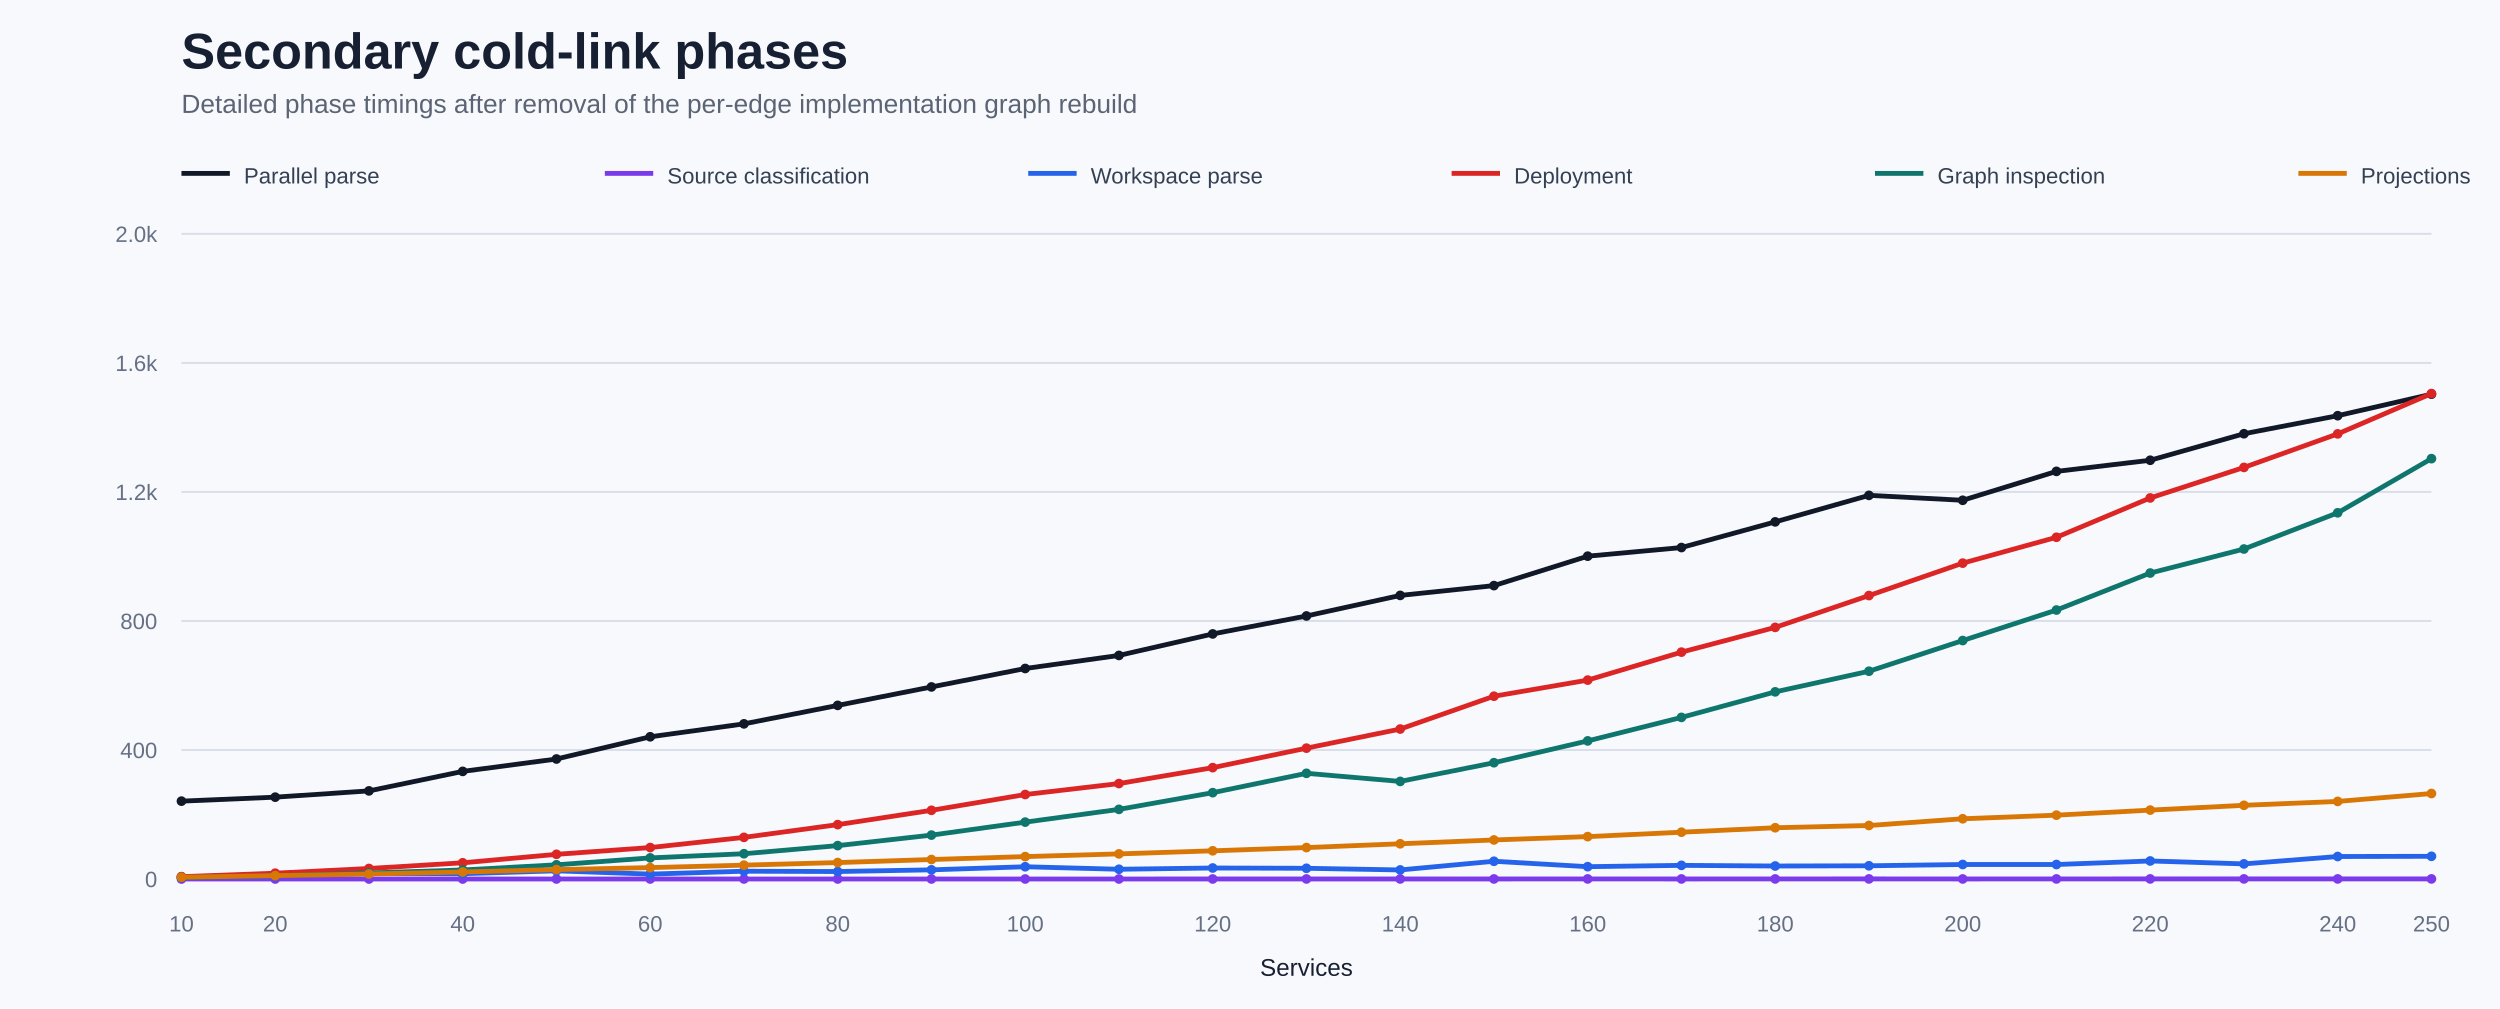
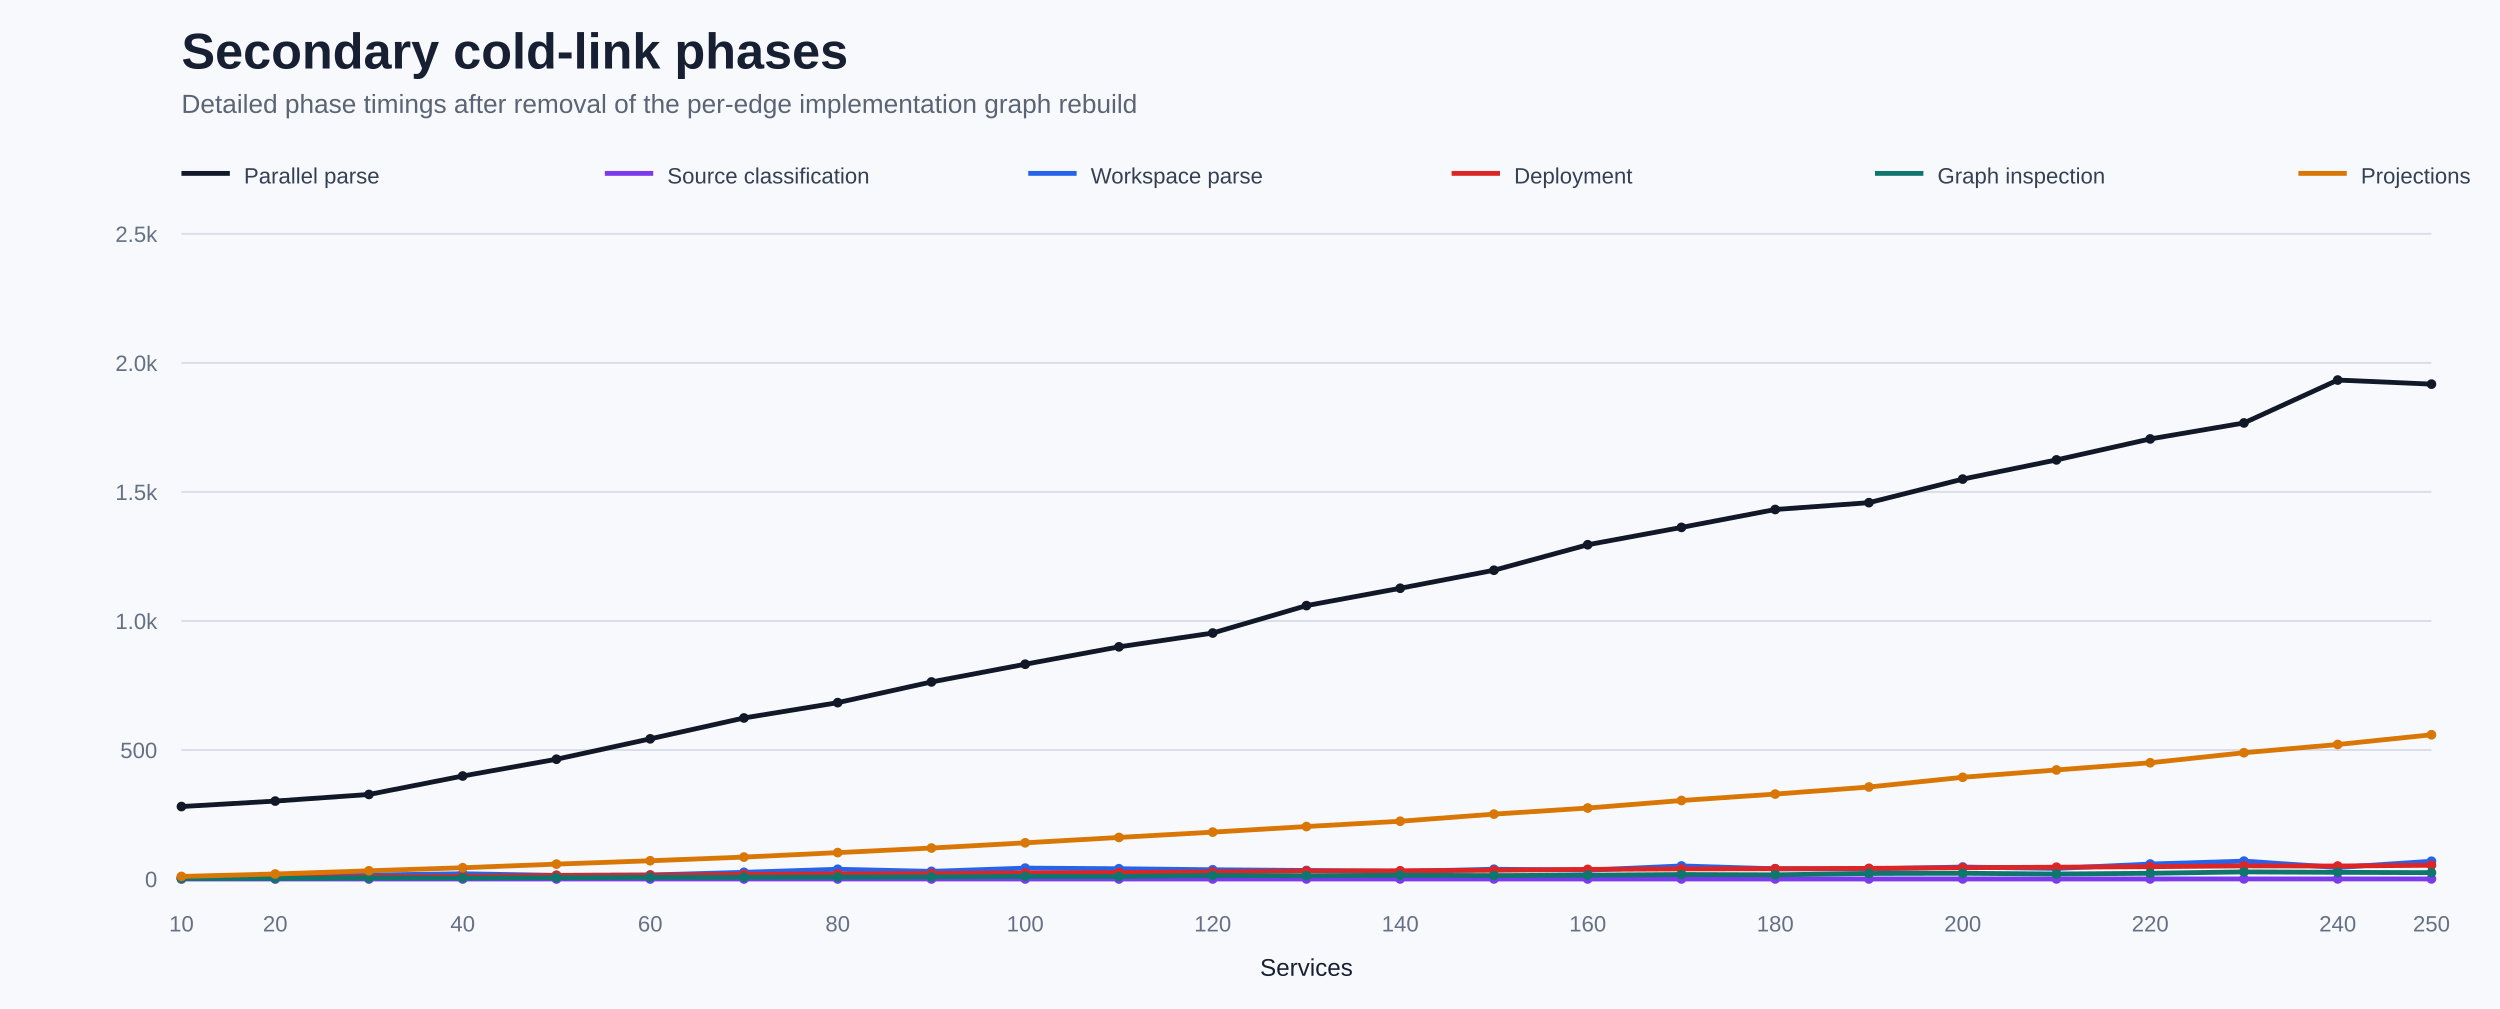
<svg xmlns="http://www.w3.org/2000/svg" width="1240" height="500" viewBox="0 0 1240 500" role="img" aria-labelledby="title description">
  <style>text{font-family:Arial,Helvetica,sans-serif;fill:#172033}.title{font-size:25px;font-weight:700}.subtitle{font-size:13px;fill:#5b6475}.legend{font-size:11px;fill:#344054}.tick{font-size:11px;fill:#667085}.grid{stroke:#d9deea;stroke-width:1}</style>
  <rect width="100%" height="100%" fill="#f8f9fc" />
  <text x="90" y="34" class="title">Secondary cold-link phases</text>
  <text x="90" y="56" class="subtitle">Detailed phase timings after removal of the per-edge implementation graph rebuild</text>
  <line x1="90" y1="436" x2="1206" y2="436" class="grid" />
  <text x="78" y="440" text-anchor="end" class="tick">0</text>
  <line x1="90" y1="372" x2="1206" y2="372" class="grid" />
-   <text x="78" y="376" text-anchor="end" class="tick">400</text>
+   <text x="78" y="376" text-anchor="end" class="tick">500</text>
  <line x1="90" y1="308" x2="1206" y2="308" class="grid" />
-   <text x="78" y="312" text-anchor="end" class="tick">800</text>
+   <text x="78" y="312" text-anchor="end" class="tick">1.0k</text>
  <line x1="90" y1="244" x2="1206" y2="244" class="grid" />
-   <text x="78" y="248" text-anchor="end" class="tick">1.2k</text>
+   <text x="78" y="248" text-anchor="end" class="tick">1.5k</text>
  <line x1="90" y1="180" x2="1206" y2="180" class="grid" />
-   <text x="78" y="184" text-anchor="end" class="tick">1.6k</text>
+   <text x="78" y="184" text-anchor="end" class="tick">2.0k</text>
  <line x1="90" y1="116" x2="1206" y2="116" class="grid" />
-   <text x="78" y="120" text-anchor="end" class="tick">2.0k</text>
-   <path d="M90.00,397.37 L136.50,395.39 L183.00,392.28 L229.50,382.61 L276.00,376.46 L322.50,365.44 L369.00,359.03 L415.50,349.87 L462.00,340.72 L508.50,331.57 L555.00,325.09 L601.50,314.43 L648.00,305.52 L694.50,295.32 L741.00,290.46 L787.50,275.86 L834.00,271.58 L880.50,258.85 L927.00,245.70 L973.50,248.14 L1020.00,233.80 L1066.50,228.28 L1113.00,215.13 L1159.50,206.18 L1206.00,195.51" fill="none" stroke="#111827" stroke-width="2.4" />
-   <circle cx="90.00" cy="397.37" r="2.4" fill="#111827" />
-   <circle cx="136.50" cy="395.39" r="2.4" fill="#111827" />
-   <circle cx="183.00" cy="392.28" r="2.4" fill="#111827" />
-   <circle cx="229.50" cy="382.61" r="2.4" fill="#111827" />
-   <circle cx="276.00" cy="376.46" r="2.4" fill="#111827" />
-   <circle cx="322.50" cy="365.44" r="2.4" fill="#111827" />
-   <circle cx="369.00" cy="359.03" r="2.4" fill="#111827" />
-   <circle cx="415.50" cy="349.87" r="2.4" fill="#111827" />
-   <circle cx="462.00" cy="340.72" r="2.4" fill="#111827" />
-   <circle cx="508.50" cy="331.57" r="2.4" fill="#111827" />
-   <circle cx="555.00" cy="325.09" r="2.4" fill="#111827" />
-   <circle cx="601.50" cy="314.43" r="2.4" fill="#111827" />
-   <circle cx="648.00" cy="305.52" r="2.4" fill="#111827" />
-   <circle cx="694.50" cy="295.32" r="2.4" fill="#111827" />
-   <circle cx="741.00" cy="290.46" r="2.4" fill="#111827" />
-   <circle cx="787.50" cy="275.86" r="2.4" fill="#111827" />
-   <circle cx="834.00" cy="271.58" r="2.4" fill="#111827" />
-   <circle cx="880.50" cy="258.85" r="2.4" fill="#111827" />
-   <circle cx="927.00" cy="245.70" r="2.4" fill="#111827" />
-   <circle cx="973.50" cy="248.14" r="2.4" fill="#111827" />
-   <circle cx="1020.00" cy="233.80" r="2.4" fill="#111827" />
-   <circle cx="1066.50" cy="228.28" r="2.4" fill="#111827" />
-   <circle cx="1113.00" cy="215.13" r="2.4" fill="#111827" />
-   <circle cx="1159.50" cy="206.18" r="2.4" fill="#111827" />
-   <circle cx="1206.00" cy="195.51" r="2.4" fill="#111827" />
+   <text x="78" y="120" text-anchor="end" class="tick">2.5k</text>
+   <path d="M90.00,400.05 L136.50,397.33 L183.00,394.05 L229.50,384.90 L276.00,376.57 L322.50,366.46 L369.00,356.11 L415.50,348.51 L462.00,338.24 L508.50,329.45 L555.00,320.83 L601.50,313.98 L648.00,300.38 L694.50,291.77 L741.00,282.84 L787.50,270.19 L834.00,261.59 L880.50,252.71 L927.00,249.32 L973.50,237.63 L1020.00,228.11 L1066.50,217.71 L1113.00,209.78 L1159.50,188.51 L1206.00,190.53" fill="none" stroke="#111827" stroke-width="2.4" />
+   <circle cx="90.00" cy="400.05" r="2.4" fill="#111827" />
+   <circle cx="136.50" cy="397.33" r="2.4" fill="#111827" />
+   <circle cx="183.00" cy="394.05" r="2.4" fill="#111827" />
+   <circle cx="229.50" cy="384.90" r="2.4" fill="#111827" />
+   <circle cx="276.00" cy="376.57" r="2.4" fill="#111827" />
+   <circle cx="322.50" cy="366.46" r="2.4" fill="#111827" />
+   <circle cx="369.00" cy="356.11" r="2.4" fill="#111827" />
+   <circle cx="415.50" cy="348.51" r="2.4" fill="#111827" />
+   <circle cx="462.00" cy="338.24" r="2.4" fill="#111827" />
+   <circle cx="508.50" cy="329.45" r="2.4" fill="#111827" />
+   <circle cx="555.00" cy="320.83" r="2.4" fill="#111827" />
+   <circle cx="601.50" cy="313.98" r="2.4" fill="#111827" />
+   <circle cx="648.00" cy="300.38" r="2.4" fill="#111827" />
+   <circle cx="694.50" cy="291.77" r="2.4" fill="#111827" />
+   <circle cx="741.00" cy="282.84" r="2.4" fill="#111827" />
+   <circle cx="787.50" cy="270.19" r="2.4" fill="#111827" />
+   <circle cx="834.00" cy="261.59" r="2.4" fill="#111827" />
+   <circle cx="880.50" cy="252.71" r="2.4" fill="#111827" />
+   <circle cx="927.00" cy="249.32" r="2.4" fill="#111827" />
+   <circle cx="973.50" cy="237.63" r="2.4" fill="#111827" />
+   <circle cx="1020.00" cy="228.11" r="2.4" fill="#111827" />
+   <circle cx="1066.50" cy="217.71" r="2.4" fill="#111827" />
+   <circle cx="1113.00" cy="209.78" r="2.4" fill="#111827" />
+   <circle cx="1159.50" cy="188.51" r="2.4" fill="#111827" />
+   <circle cx="1206.00" cy="190.53" r="2.4" fill="#111827" />
  <line x1="90" y1="86" x2="114" y2="86" stroke="#111827" stroke-width="2.4" />
  <text x="121" y="91" class="legend">Parallel parse</text>
-   <path d="M90.00,435.99 L136.50,435.99 L183.00,435.99 L229.50,435.99 L276.00,435.98 L322.50,435.98 L369.00,435.98 L415.50,435.98 L462.00,435.98 L508.50,435.98 L555.00,435.98 L601.50,435.97 L648.00,435.96 L694.50,435.96 L741.00,435.96 L787.50,435.95 L834.00,435.96 L880.50,435.95 L927.00,435.94 L973.50,435.96 L1020.00,435.95 L1066.50,435.94 L1113.00,435.94 L1159.50,435.94 L1206.00,435.94" fill="none" stroke="#7c3aed" stroke-width="2.4" />
+   <path d="M90.00,435.99 L136.50,435.99 L183.00,435.99 L229.50,435.99 L276.00,435.99 L322.50,435.99 L369.00,435.99 L415.50,435.98 L462.00,435.98 L508.50,435.98 L555.00,435.98 L601.50,435.98 L648.00,435.97 L694.50,435.97 L741.00,435.97 L787.50,435.97 L834.00,435.97 L880.50,435.96 L927.00,435.97 L973.50,435.96 L1020.00,435.96 L1066.50,435.96 L1113.00,435.95 L1159.50,435.95 L1206.00,435.95" fill="none" stroke="#7c3aed" stroke-width="2.4" />
  <circle cx="90.00" cy="435.99" r="2.4" fill="#7c3aed" />
  <circle cx="136.50" cy="435.99" r="2.4" fill="#7c3aed" />
  <circle cx="183.00" cy="435.99" r="2.4" fill="#7c3aed" />
  <circle cx="229.50" cy="435.99" r="2.4" fill="#7c3aed" />
-   <circle cx="276.00" cy="435.98" r="2.4" fill="#7c3aed" />
-   <circle cx="322.50" cy="435.98" r="2.4" fill="#7c3aed" />
-   <circle cx="369.00" cy="435.98" r="2.4" fill="#7c3aed" />
+   <circle cx="276.00" cy="435.99" r="2.4" fill="#7c3aed" />
+   <circle cx="322.50" cy="435.99" r="2.4" fill="#7c3aed" />
+   <circle cx="369.00" cy="435.99" r="2.4" fill="#7c3aed" />
  <circle cx="415.50" cy="435.98" r="2.4" fill="#7c3aed" />
  <circle cx="462.00" cy="435.98" r="2.4" fill="#7c3aed" />
  <circle cx="508.50" cy="435.98" r="2.4" fill="#7c3aed" />
  <circle cx="555.00" cy="435.98" r="2.4" fill="#7c3aed" />
-   <circle cx="601.50" cy="435.97" r="2.4" fill="#7c3aed" />
-   <circle cx="648.00" cy="435.96" r="2.4" fill="#7c3aed" />
-   <circle cx="694.50" cy="435.96" r="2.4" fill="#7c3aed" />
-   <circle cx="741.00" cy="435.96" r="2.4" fill="#7c3aed" />
-   <circle cx="787.50" cy="435.95" r="2.4" fill="#7c3aed" />
-   <circle cx="834.00" cy="435.96" r="2.4" fill="#7c3aed" />
-   <circle cx="880.50" cy="435.95" r="2.4" fill="#7c3aed" />
-   <circle cx="927.00" cy="435.94" r="2.4" fill="#7c3aed" />
+   <circle cx="601.50" cy="435.98" r="2.4" fill="#7c3aed" />
+   <circle cx="648.00" cy="435.97" r="2.4" fill="#7c3aed" />
+   <circle cx="694.50" cy="435.97" r="2.4" fill="#7c3aed" />
+   <circle cx="741.00" cy="435.97" r="2.4" fill="#7c3aed" />
+   <circle cx="787.50" cy="435.97" r="2.4" fill="#7c3aed" />
+   <circle cx="834.00" cy="435.97" r="2.4" fill="#7c3aed" />
+   <circle cx="880.50" cy="435.96" r="2.4" fill="#7c3aed" />
+   <circle cx="927.00" cy="435.97" r="2.4" fill="#7c3aed" />
  <circle cx="973.50" cy="435.96" r="2.4" fill="#7c3aed" />
-   <circle cx="1020.00" cy="435.95" r="2.4" fill="#7c3aed" />
-   <circle cx="1066.50" cy="435.94" r="2.4" fill="#7c3aed" />
-   <circle cx="1113.00" cy="435.94" r="2.4" fill="#7c3aed" />
-   <circle cx="1159.50" cy="435.94" r="2.4" fill="#7c3aed" />
-   <circle cx="1206.00" cy="435.94" r="2.4" fill="#7c3aed" />
+   <circle cx="1020.00" cy="435.96" r="2.4" fill="#7c3aed" />
+   <circle cx="1066.50" cy="435.96" r="2.4" fill="#7c3aed" />
+   <circle cx="1113.00" cy="435.95" r="2.4" fill="#7c3aed" />
+   <circle cx="1159.50" cy="435.95" r="2.4" fill="#7c3aed" />
+   <circle cx="1206.00" cy="435.95" r="2.4" fill="#7c3aed" />
  <line x1="300" y1="86" x2="324" y2="86" stroke="#7c3aed" stroke-width="2.4" />
  <text x="331" y="91" class="legend">Source classification</text>
-   <path d="M90.00,434.85 L136.50,434.36 L183.00,433.30 L229.50,433.36 L276.00,431.93 L322.50,433.56 L369.00,432.12 L415.50,432.28 L462.00,431.44 L508.50,429.91 L555.00,431.15 L601.50,430.53 L648.00,430.67 L694.50,431.49 L741.00,427.19 L787.50,429.87 L834.00,429.22 L880.50,429.54 L927.00,429.43 L973.50,428.79 L1020.00,428.80 L1066.50,427.04 L1113.00,428.49 L1159.50,424.83 L1206.00,424.73" fill="none" stroke="#2563eb" stroke-width="2.4" />
-   <circle cx="90.00" cy="434.85" r="2.4" fill="#2563eb" />
-   <circle cx="136.50" cy="434.36" r="2.4" fill="#2563eb" />
-   <circle cx="183.00" cy="433.30" r="2.4" fill="#2563eb" />
-   <circle cx="229.50" cy="433.36" r="2.4" fill="#2563eb" />
-   <circle cx="276.00" cy="431.93" r="2.4" fill="#2563eb" />
-   <circle cx="322.50" cy="433.56" r="2.4" fill="#2563eb" />
-   <circle cx="369.00" cy="432.12" r="2.4" fill="#2563eb" />
-   <circle cx="415.50" cy="432.28" r="2.4" fill="#2563eb" />
-   <circle cx="462.00" cy="431.44" r="2.4" fill="#2563eb" />
-   <circle cx="508.50" cy="429.91" r="2.4" fill="#2563eb" />
-   <circle cx="555.00" cy="431.15" r="2.4" fill="#2563eb" />
-   <circle cx="601.50" cy="430.53" r="2.4" fill="#2563eb" />
-   <circle cx="648.00" cy="430.67" r="2.4" fill="#2563eb" />
-   <circle cx="694.50" cy="431.49" r="2.4" fill="#2563eb" />
-   <circle cx="741.00" cy="427.19" r="2.4" fill="#2563eb" />
-   <circle cx="787.50" cy="429.87" r="2.4" fill="#2563eb" />
-   <circle cx="834.00" cy="429.22" r="2.4" fill="#2563eb" />
-   <circle cx="880.50" cy="429.54" r="2.4" fill="#2563eb" />
-   <circle cx="927.00" cy="429.43" r="2.4" fill="#2563eb" />
-   <circle cx="973.50" cy="428.79" r="2.4" fill="#2563eb" />
-   <circle cx="1020.00" cy="428.80" r="2.4" fill="#2563eb" />
-   <circle cx="1066.50" cy="427.04" r="2.4" fill="#2563eb" />
-   <circle cx="1113.00" cy="428.49" r="2.4" fill="#2563eb" />
-   <circle cx="1159.50" cy="424.83" r="2.4" fill="#2563eb" />
-   <circle cx="1206.00" cy="424.73" r="2.4" fill="#2563eb" />
+   <path d="M90.00,435.05 L136.50,434.17 L183.00,434.01 L229.50,433.39 L276.00,434.19 L322.50,434.02 L369.00,432.67 L415.50,431.16 L462.00,432.20 L508.50,430.59 L555.00,430.89 L601.50,431.40 L648.00,431.76 L694.50,432.28 L741.00,431.14 L787.50,431.61 L834.00,429.51 L880.50,430.93 L927.00,431.02 L973.50,430.05 L1020.00,430.74 L1066.50,428.56 L1113.00,427.12 L1159.50,430.27 L1206.00,427.17" fill="none" stroke="#2563eb" stroke-width="2.4" />
+   <circle cx="90.00" cy="435.05" r="2.4" fill="#2563eb" />
+   <circle cx="136.50" cy="434.17" r="2.4" fill="#2563eb" />
+   <circle cx="183.00" cy="434.01" r="2.4" fill="#2563eb" />
+   <circle cx="229.50" cy="433.39" r="2.4" fill="#2563eb" />
+   <circle cx="276.00" cy="434.19" r="2.4" fill="#2563eb" />
+   <circle cx="322.50" cy="434.02" r="2.4" fill="#2563eb" />
+   <circle cx="369.00" cy="432.67" r="2.4" fill="#2563eb" />
+   <circle cx="415.50" cy="431.16" r="2.4" fill="#2563eb" />
+   <circle cx="462.00" cy="432.20" r="2.4" fill="#2563eb" />
+   <circle cx="508.50" cy="430.59" r="2.4" fill="#2563eb" />
+   <circle cx="555.00" cy="430.89" r="2.4" fill="#2563eb" />
+   <circle cx="601.50" cy="431.40" r="2.4" fill="#2563eb" />
+   <circle cx="648.00" cy="431.76" r="2.4" fill="#2563eb" />
+   <circle cx="694.50" cy="432.28" r="2.4" fill="#2563eb" />
+   <circle cx="741.00" cy="431.14" r="2.4" fill="#2563eb" />
+   <circle cx="787.50" cy="431.61" r="2.4" fill="#2563eb" />
+   <circle cx="834.00" cy="429.51" r="2.4" fill="#2563eb" />
+   <circle cx="880.50" cy="430.93" r="2.4" fill="#2563eb" />
+   <circle cx="927.00" cy="431.02" r="2.4" fill="#2563eb" />
+   <circle cx="973.50" cy="430.05" r="2.4" fill="#2563eb" />
+   <circle cx="1020.00" cy="430.74" r="2.4" fill="#2563eb" />
+   <circle cx="1066.50" cy="428.56" r="2.4" fill="#2563eb" />
+   <circle cx="1113.00" cy="427.12" r="2.4" fill="#2563eb" />
+   <circle cx="1159.50" cy="430.27" r="2.4" fill="#2563eb" />
+   <circle cx="1206.00" cy="427.17" r="2.4" fill="#2563eb" />
  <line x1="510" y1="86" x2="534" y2="86" stroke="#2563eb" stroke-width="2.4" />
  <text x="541" y="91" class="legend">Workspace parse</text>
-   <path d="M90.00,434.84 L136.50,433.10 L183.00,430.77 L229.50,427.94 L276.00,423.74 L322.50,420.38 L369.00,415.33 L415.50,409.01 L462.00,401.91 L508.50,394.08 L555.00,388.64 L601.50,380.75 L648.00,371.08 L694.50,361.60 L741.00,345.32 L787.50,337.33 L834.00,323.46 L880.50,311.18 L927.00,295.39 L973.50,279.32 L1020.00,266.49 L1066.50,246.98 L1113.00,231.84 L1159.50,215.20 L1206.00,195.21" fill="none" stroke="#dc2626" stroke-width="2.4" />
-   <circle cx="90.00" cy="434.84" r="2.4" fill="#dc2626" />
-   <circle cx="136.50" cy="433.10" r="2.4" fill="#dc2626" />
-   <circle cx="183.00" cy="430.77" r="2.4" fill="#dc2626" />
-   <circle cx="229.50" cy="427.94" r="2.4" fill="#dc2626" />
-   <circle cx="276.00" cy="423.74" r="2.4" fill="#dc2626" />
-   <circle cx="322.50" cy="420.38" r="2.4" fill="#dc2626" />
-   <circle cx="369.00" cy="415.33" r="2.4" fill="#dc2626" />
-   <circle cx="415.50" cy="409.01" r="2.4" fill="#dc2626" />
-   <circle cx="462.00" cy="401.91" r="2.4" fill="#dc2626" />
-   <circle cx="508.50" cy="394.08" r="2.4" fill="#dc2626" />
-   <circle cx="555.00" cy="388.64" r="2.4" fill="#dc2626" />
-   <circle cx="601.50" cy="380.75" r="2.4" fill="#dc2626" />
-   <circle cx="648.00" cy="371.08" r="2.4" fill="#dc2626" />
-   <circle cx="694.50" cy="361.60" r="2.4" fill="#dc2626" />
-   <circle cx="741.00" cy="345.32" r="2.4" fill="#dc2626" />
-   <circle cx="787.50" cy="337.33" r="2.4" fill="#dc2626" />
-   <circle cx="834.00" cy="323.46" r="2.4" fill="#dc2626" />
-   <circle cx="880.50" cy="311.18" r="2.4" fill="#dc2626" />
-   <circle cx="927.00" cy="295.39" r="2.4" fill="#dc2626" />
-   <circle cx="973.50" cy="279.32" r="2.4" fill="#dc2626" />
-   <circle cx="1020.00" cy="266.49" r="2.4" fill="#dc2626" />
-   <circle cx="1066.50" cy="246.98" r="2.4" fill="#dc2626" />
-   <circle cx="1113.00" cy="231.84" r="2.4" fill="#dc2626" />
-   <circle cx="1159.50" cy="215.20" r="2.4" fill="#dc2626" />
-   <circle cx="1206.00" cy="195.21" r="2.4" fill="#dc2626" />
+   <path d="M90.00,435.57 L136.50,435.29 L183.00,434.90 L229.50,434.68 L276.00,434.19 L322.50,434.08 L369.00,433.70 L415.50,433.48 L462.00,433.31 L508.50,432.95 L555.00,432.77 L601.50,432.47 L648.00,431.98 L694.50,431.90 L741.00,431.64 L787.50,431.22 L834.00,430.97 L880.50,430.89 L927.00,430.71 L973.50,430.38 L1020.00,430.13 L1066.50,429.88 L1113.00,429.47 L1159.50,429.55 L1206.00,429.16" fill="none" stroke="#dc2626" stroke-width="2.4" />
+   <circle cx="90.00" cy="435.57" r="2.4" fill="#dc2626" />
+   <circle cx="136.50" cy="435.29" r="2.4" fill="#dc2626" />
+   <circle cx="183.00" cy="434.90" r="2.4" fill="#dc2626" />
+   <circle cx="229.50" cy="434.68" r="2.4" fill="#dc2626" />
+   <circle cx="276.00" cy="434.19" r="2.4" fill="#dc2626" />
+   <circle cx="322.50" cy="434.08" r="2.4" fill="#dc2626" />
+   <circle cx="369.00" cy="433.70" r="2.4" fill="#dc2626" />
+   <circle cx="415.50" cy="433.48" r="2.4" fill="#dc2626" />
+   <circle cx="462.00" cy="433.31" r="2.4" fill="#dc2626" />
+   <circle cx="508.50" cy="432.95" r="2.4" fill="#dc2626" />
+   <circle cx="555.00" cy="432.77" r="2.4" fill="#dc2626" />
+   <circle cx="601.50" cy="432.47" r="2.4" fill="#dc2626" />
+   <circle cx="648.00" cy="431.98" r="2.4" fill="#dc2626" />
+   <circle cx="694.50" cy="431.90" r="2.4" fill="#dc2626" />
+   <circle cx="741.00" cy="431.64" r="2.4" fill="#dc2626" />
+   <circle cx="787.50" cy="431.22" r="2.4" fill="#dc2626" />
+   <circle cx="834.00" cy="430.97" r="2.4" fill="#dc2626" />
+   <circle cx="880.50" cy="430.89" r="2.4" fill="#dc2626" />
+   <circle cx="927.00" cy="430.71" r="2.4" fill="#dc2626" />
+   <circle cx="973.50" cy="430.38" r="2.4" fill="#dc2626" />
+   <circle cx="1020.00" cy="430.13" r="2.4" fill="#dc2626" />
+   <circle cx="1066.50" cy="429.88" r="2.4" fill="#dc2626" />
+   <circle cx="1113.00" cy="429.47" r="2.4" fill="#dc2626" />
+   <circle cx="1159.50" cy="429.55" r="2.4" fill="#dc2626" />
+   <circle cx="1206.00" cy="429.16" r="2.4" fill="#dc2626" />
  <line x1="720" y1="86" x2="744" y2="86" stroke="#dc2626" stroke-width="2.4" />
  <text x="751" y="91" class="legend">Deployment</text>
-   <path d="M90.00,435.25 L136.50,434.37 L183.00,433.00 L229.50,431.50 L276.00,428.94 L322.50,425.52 L369.00,423.45 L415.50,419.42 L462.00,414.21 L508.50,407.77 L555.00,401.44 L601.50,393.16 L648.00,383.57 L694.50,387.58 L741.00,378.30 L787.50,367.48 L834.00,355.83 L880.50,343.16 L927.00,332.93 L973.50,317.71 L1020.00,302.58 L1066.50,284.23 L1113.00,272.31 L1159.50,254.35 L1206.00,227.49" fill="none" stroke="#0f766e" stroke-width="2.4" />
-   <circle cx="90.00" cy="435.25" r="2.4" fill="#0f766e" />
-   <circle cx="136.50" cy="434.37" r="2.4" fill="#0f766e" />
-   <circle cx="183.00" cy="433.00" r="2.4" fill="#0f766e" />
-   <circle cx="229.50" cy="431.50" r="2.4" fill="#0f766e" />
-   <circle cx="276.00" cy="428.94" r="2.4" fill="#0f766e" />
-   <circle cx="322.50" cy="425.52" r="2.4" fill="#0f766e" />
-   <circle cx="369.00" cy="423.45" r="2.4" fill="#0f766e" />
-   <circle cx="415.50" cy="419.42" r="2.4" fill="#0f766e" />
-   <circle cx="462.00" cy="414.21" r="2.4" fill="#0f766e" />
-   <circle cx="508.50" cy="407.77" r="2.4" fill="#0f766e" />
-   <circle cx="555.00" cy="401.44" r="2.4" fill="#0f766e" />
-   <circle cx="601.50" cy="393.16" r="2.4" fill="#0f766e" />
-   <circle cx="648.00" cy="383.57" r="2.4" fill="#0f766e" />
-   <circle cx="694.50" cy="387.58" r="2.4" fill="#0f766e" />
-   <circle cx="741.00" cy="378.30" r="2.4" fill="#0f766e" />
-   <circle cx="787.50" cy="367.48" r="2.4" fill="#0f766e" />
-   <circle cx="834.00" cy="355.83" r="2.4" fill="#0f766e" />
-   <circle cx="880.50" cy="343.16" r="2.4" fill="#0f766e" />
-   <circle cx="927.00" cy="332.93" r="2.4" fill="#0f766e" />
-   <circle cx="973.50" cy="317.71" r="2.4" fill="#0f766e" />
-   <circle cx="1020.00" cy="302.58" r="2.4" fill="#0f766e" />
-   <circle cx="1066.50" cy="284.23" r="2.4" fill="#0f766e" />
-   <circle cx="1113.00" cy="272.31" r="2.4" fill="#0f766e" />
-   <circle cx="1159.50" cy="254.35" r="2.4" fill="#0f766e" />
-   <circle cx="1206.00" cy="227.49" r="2.4" fill="#0f766e" />
+   <path d="M90.00,435.74 L136.50,435.71 L183.00,435.49 L229.50,435.48 L276.00,435.33 L322.50,435.15 L369.00,435.13 L415.50,435.04 L462.00,434.94 L508.50,434.69 L555.00,434.74 L601.50,434.24 L648.00,434.38 L694.50,434.12 L741.00,434.30 L787.50,434.09 L834.00,433.77 L880.50,433.92 L927.00,433.24 L973.50,433.14 L1020.00,433.52 L1066.50,433.15 L1113.00,432.46 L1159.50,432.68 L1206.00,432.84" fill="none" stroke="#0f766e" stroke-width="2.4" />
+   <circle cx="90.00" cy="435.74" r="2.4" fill="#0f766e" />
+   <circle cx="136.50" cy="435.71" r="2.4" fill="#0f766e" />
+   <circle cx="183.00" cy="435.49" r="2.4" fill="#0f766e" />
+   <circle cx="229.50" cy="435.48" r="2.4" fill="#0f766e" />
+   <circle cx="276.00" cy="435.33" r="2.4" fill="#0f766e" />
+   <circle cx="322.50" cy="435.15" r="2.4" fill="#0f766e" />
+   <circle cx="369.00" cy="435.13" r="2.4" fill="#0f766e" />
+   <circle cx="415.50" cy="435.04" r="2.4" fill="#0f766e" />
+   <circle cx="462.00" cy="434.94" r="2.4" fill="#0f766e" />
+   <circle cx="508.50" cy="434.69" r="2.4" fill="#0f766e" />
+   <circle cx="555.00" cy="434.74" r="2.4" fill="#0f766e" />
+   <circle cx="601.50" cy="434.24" r="2.4" fill="#0f766e" />
+   <circle cx="648.00" cy="434.38" r="2.4" fill="#0f766e" />
+   <circle cx="694.50" cy="434.12" r="2.4" fill="#0f766e" />
+   <circle cx="741.00" cy="434.30" r="2.4" fill="#0f766e" />
+   <circle cx="787.50" cy="434.09" r="2.4" fill="#0f766e" />
+   <circle cx="834.00" cy="433.77" r="2.4" fill="#0f766e" />
+   <circle cx="880.50" cy="433.92" r="2.4" fill="#0f766e" />
+   <circle cx="927.00" cy="433.24" r="2.4" fill="#0f766e" />
+   <circle cx="973.50" cy="433.14" r="2.4" fill="#0f766e" />
+   <circle cx="1020.00" cy="433.52" r="2.4" fill="#0f766e" />
+   <circle cx="1066.50" cy="433.15" r="2.4" fill="#0f766e" />
+   <circle cx="1113.00" cy="432.46" r="2.4" fill="#0f766e" />
+   <circle cx="1159.50" cy="432.68" r="2.4" fill="#0f766e" />
+   <circle cx="1206.00" cy="432.84" r="2.4" fill="#0f766e" />
  <line x1="930" y1="86" x2="954" y2="86" stroke="#0f766e" stroke-width="2.4" />
  <text x="961" y="91" class="legend">Graph inspection</text>
-   <path d="M90.00,435.12 L136.50,434.31 L183.00,433.51 L229.50,432.51 L276.00,431.31 L322.50,430.33 L369.00,429.11 L415.50,427.83 L462.00,426.32 L508.50,424.87 L555.00,423.53 L601.50,422.00 L648.00,420.39 L694.50,418.52 L741.00,416.62 L787.50,414.96 L834.00,412.77 L880.50,410.56 L927.00,409.44 L973.50,406.11 L1020.00,404.32 L1066.50,401.81 L1113.00,399.43 L1159.50,397.50 L1206.00,393.58" fill="none" stroke="#d97706" stroke-width="2.4" />
-   <circle cx="90.00" cy="435.12" r="2.4" fill="#d97706" />
-   <circle cx="136.50" cy="434.31" r="2.4" fill="#d97706" />
-   <circle cx="183.00" cy="433.51" r="2.4" fill="#d97706" />
-   <circle cx="229.50" cy="432.51" r="2.4" fill="#d97706" />
-   <circle cx="276.00" cy="431.31" r="2.4" fill="#d97706" />
-   <circle cx="322.50" cy="430.33" r="2.4" fill="#d97706" />
-   <circle cx="369.00" cy="429.11" r="2.4" fill="#d97706" />
-   <circle cx="415.50" cy="427.83" r="2.4" fill="#d97706" />
-   <circle cx="462.00" cy="426.32" r="2.4" fill="#d97706" />
-   <circle cx="508.50" cy="424.87" r="2.4" fill="#d97706" />
-   <circle cx="555.00" cy="423.53" r="2.4" fill="#d97706" />
-   <circle cx="601.50" cy="422.00" r="2.4" fill="#d97706" />
-   <circle cx="648.00" cy="420.39" r="2.4" fill="#d97706" />
-   <circle cx="694.50" cy="418.52" r="2.4" fill="#d97706" />
-   <circle cx="741.00" cy="416.62" r="2.4" fill="#d97706" />
-   <circle cx="787.50" cy="414.96" r="2.4" fill="#d97706" />
-   <circle cx="834.00" cy="412.77" r="2.4" fill="#d97706" />
-   <circle cx="880.50" cy="410.56" r="2.4" fill="#d97706" />
-   <circle cx="927.00" cy="409.44" r="2.4" fill="#d97706" />
-   <circle cx="973.50" cy="406.11" r="2.4" fill="#d97706" />
-   <circle cx="1020.00" cy="404.32" r="2.4" fill="#d97706" />
-   <circle cx="1066.50" cy="401.81" r="2.4" fill="#d97706" />
-   <circle cx="1113.00" cy="399.43" r="2.4" fill="#d97706" />
-   <circle cx="1159.50" cy="397.50" r="2.4" fill="#d97706" />
-   <circle cx="1206.00" cy="393.58" r="2.4" fill="#d97706" />
+   <path d="M90.00,434.71 L136.50,433.50 L183.00,431.91 L229.50,430.40 L276.00,428.60 L322.50,426.93 L369.00,425.12 L415.50,422.90 L462.00,420.62 L508.50,418.04 L555.00,415.37 L601.50,412.73 L648.00,409.96 L694.50,407.33 L741.00,403.80 L787.50,400.78 L834.00,397.05 L880.50,393.86 L927.00,390.35 L973.50,385.53 L1020.00,381.89 L1066.50,378.33 L1113.00,373.35 L1159.50,369.27 L1206.00,364.44" fill="none" stroke="#d97706" stroke-width="2.4" />
+   <circle cx="90.00" cy="434.71" r="2.4" fill="#d97706" />
+   <circle cx="136.50" cy="433.50" r="2.4" fill="#d97706" />
+   <circle cx="183.00" cy="431.91" r="2.4" fill="#d97706" />
+   <circle cx="229.50" cy="430.40" r="2.4" fill="#d97706" />
+   <circle cx="276.00" cy="428.60" r="2.4" fill="#d97706" />
+   <circle cx="322.50" cy="426.93" r="2.4" fill="#d97706" />
+   <circle cx="369.00" cy="425.12" r="2.4" fill="#d97706" />
+   <circle cx="415.50" cy="422.90" r="2.4" fill="#d97706" />
+   <circle cx="462.00" cy="420.62" r="2.4" fill="#d97706" />
+   <circle cx="508.50" cy="418.04" r="2.4" fill="#d97706" />
+   <circle cx="555.00" cy="415.37" r="2.4" fill="#d97706" />
+   <circle cx="601.50" cy="412.73" r="2.4" fill="#d97706" />
+   <circle cx="648.00" cy="409.96" r="2.4" fill="#d97706" />
+   <circle cx="694.50" cy="407.33" r="2.4" fill="#d97706" />
+   <circle cx="741.00" cy="403.80" r="2.4" fill="#d97706" />
+   <circle cx="787.50" cy="400.78" r="2.4" fill="#d97706" />
+   <circle cx="834.00" cy="397.05" r="2.4" fill="#d97706" />
+   <circle cx="880.50" cy="393.86" r="2.4" fill="#d97706" />
+   <circle cx="927.00" cy="390.35" r="2.4" fill="#d97706" />
+   <circle cx="973.50" cy="385.53" r="2.4" fill="#d97706" />
+   <circle cx="1020.00" cy="381.89" r="2.4" fill="#d97706" />
+   <circle cx="1066.50" cy="378.33" r="2.4" fill="#d97706" />
+   <circle cx="1113.00" cy="373.35" r="2.4" fill="#d97706" />
+   <circle cx="1159.50" cy="369.27" r="2.4" fill="#d97706" />
+   <circle cx="1206.00" cy="364.44" r="2.4" fill="#d97706" />
  <line x1="1140" y1="86" x2="1164" y2="86" stroke="#d97706" stroke-width="2.4" />
  <text x="1171" y="91" class="legend">Projections</text>
  <text x="90" y="462" text-anchor="middle" class="tick">10</text>
  <text x="136.5" y="462" text-anchor="middle" class="tick">20</text>
  <text x="229.5" y="462" text-anchor="middle" class="tick">40</text>
  <text x="322.5" y="462" text-anchor="middle" class="tick">60</text>
  <text x="415.5" y="462" text-anchor="middle" class="tick">80</text>
  <text x="508.5" y="462" text-anchor="middle" class="tick">100</text>
  <text x="601.5" y="462" text-anchor="middle" class="tick">120</text>
  <text x="694.5" y="462" text-anchor="middle" class="tick">140</text>
  <text x="787.5" y="462" text-anchor="middle" class="tick">160</text>
  <text x="880.5" y="462" text-anchor="middle" class="tick">180</text>
  <text x="973.5" y="462" text-anchor="middle" class="tick">200</text>
  <text x="1066.5" y="462" text-anchor="middle" class="tick">220</text>
  <text x="1159.5" y="462" text-anchor="middle" class="tick">240</text>
  <text x="1206" y="462" text-anchor="middle" class="tick">250</text>
  <text x="648" y="484" text-anchor="middle">Services</text>
</svg>
